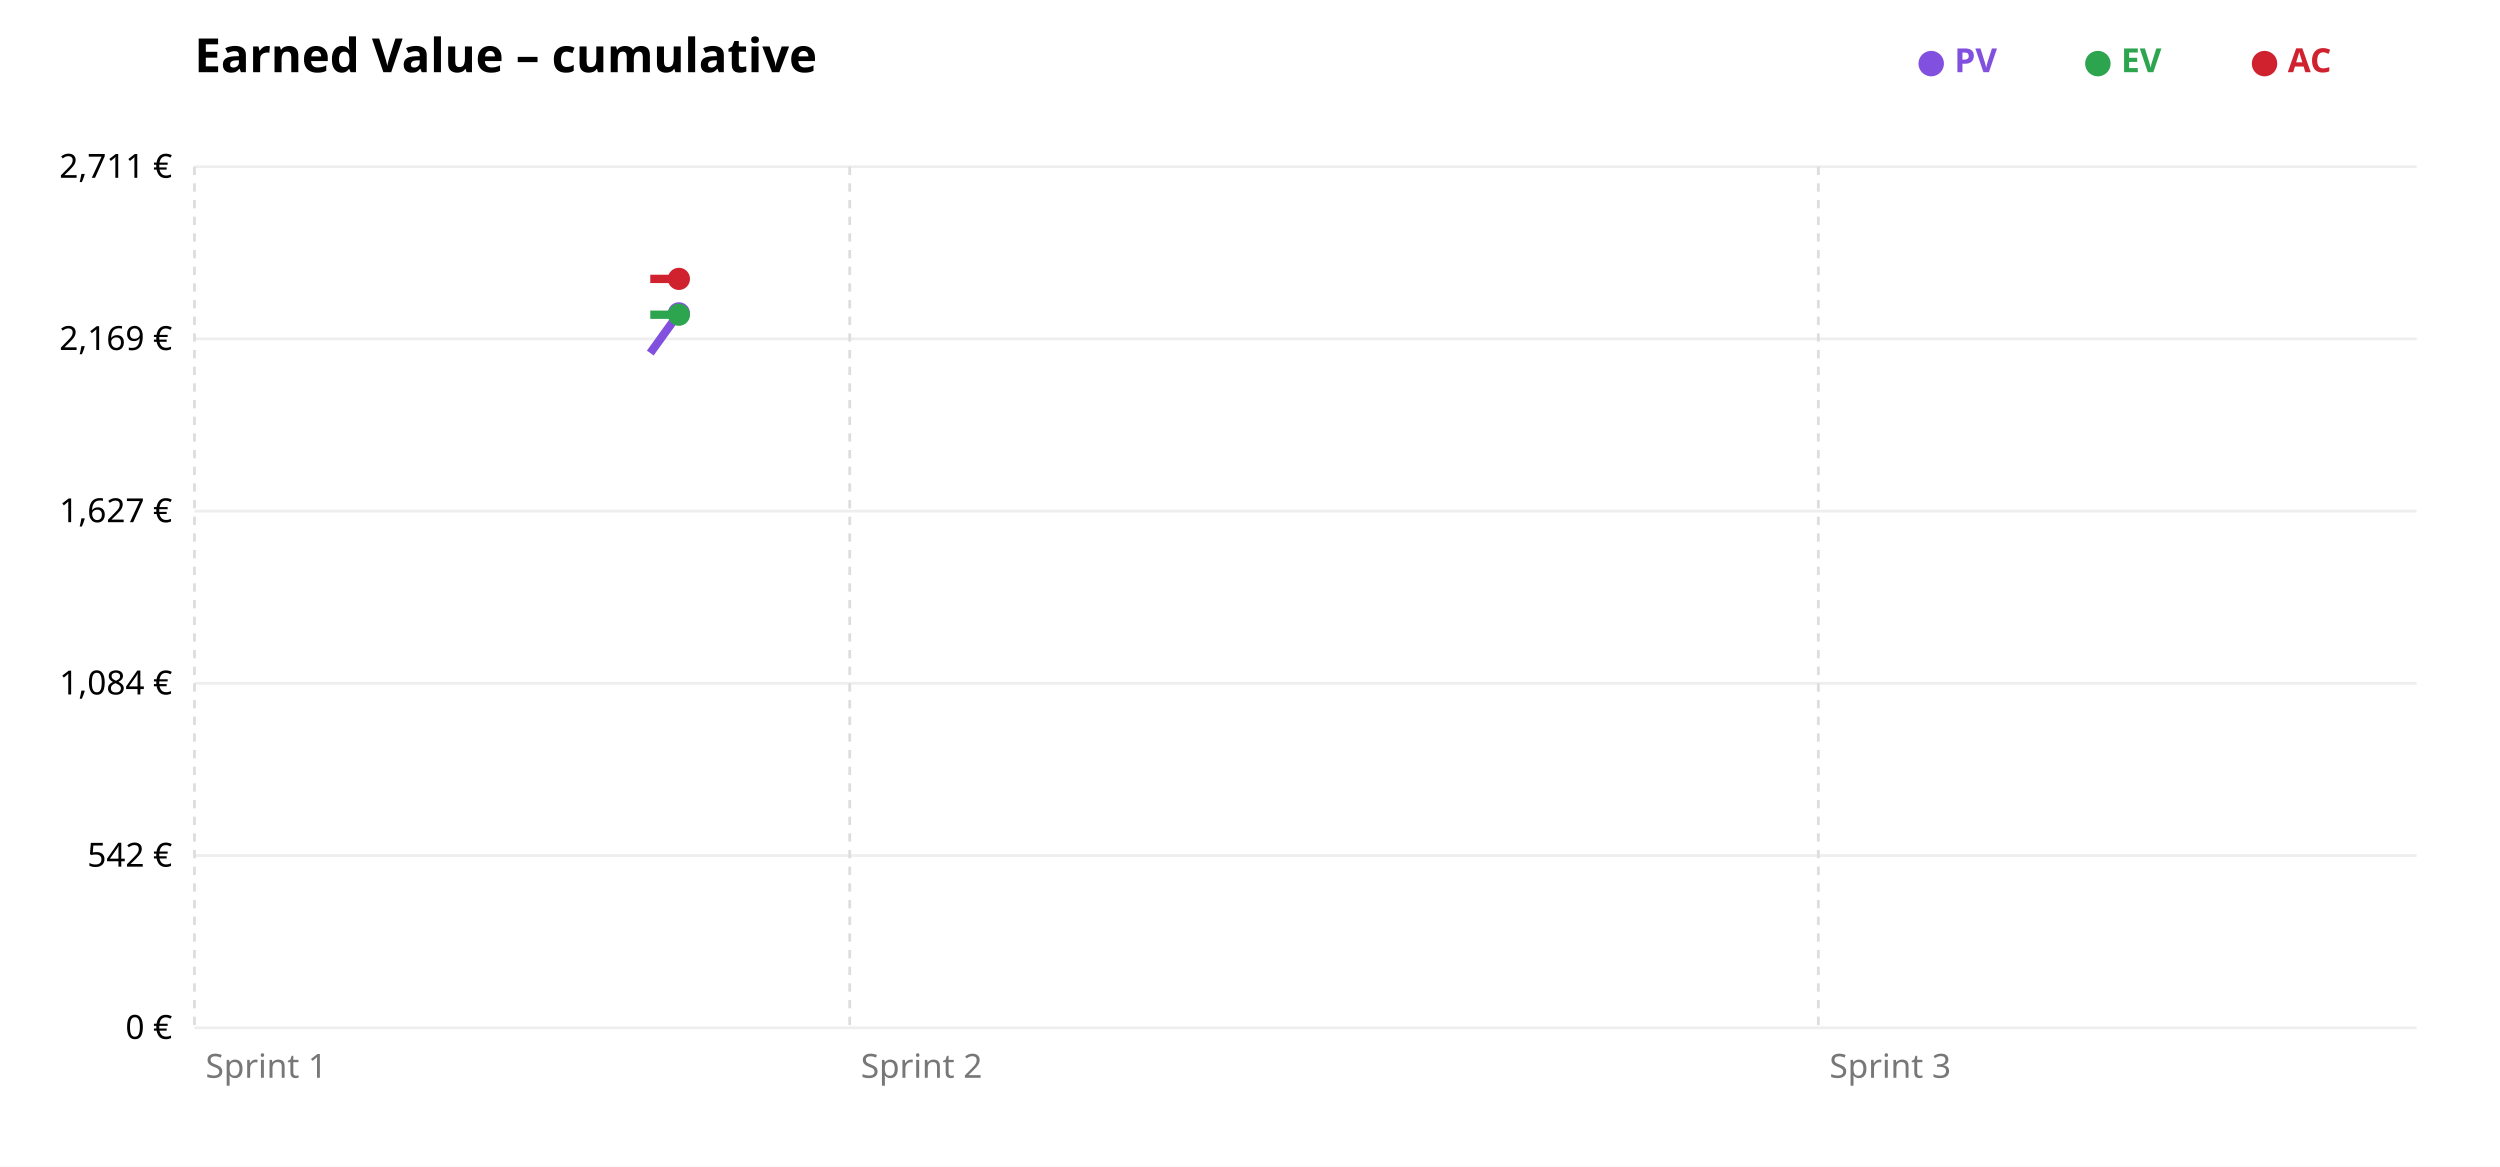
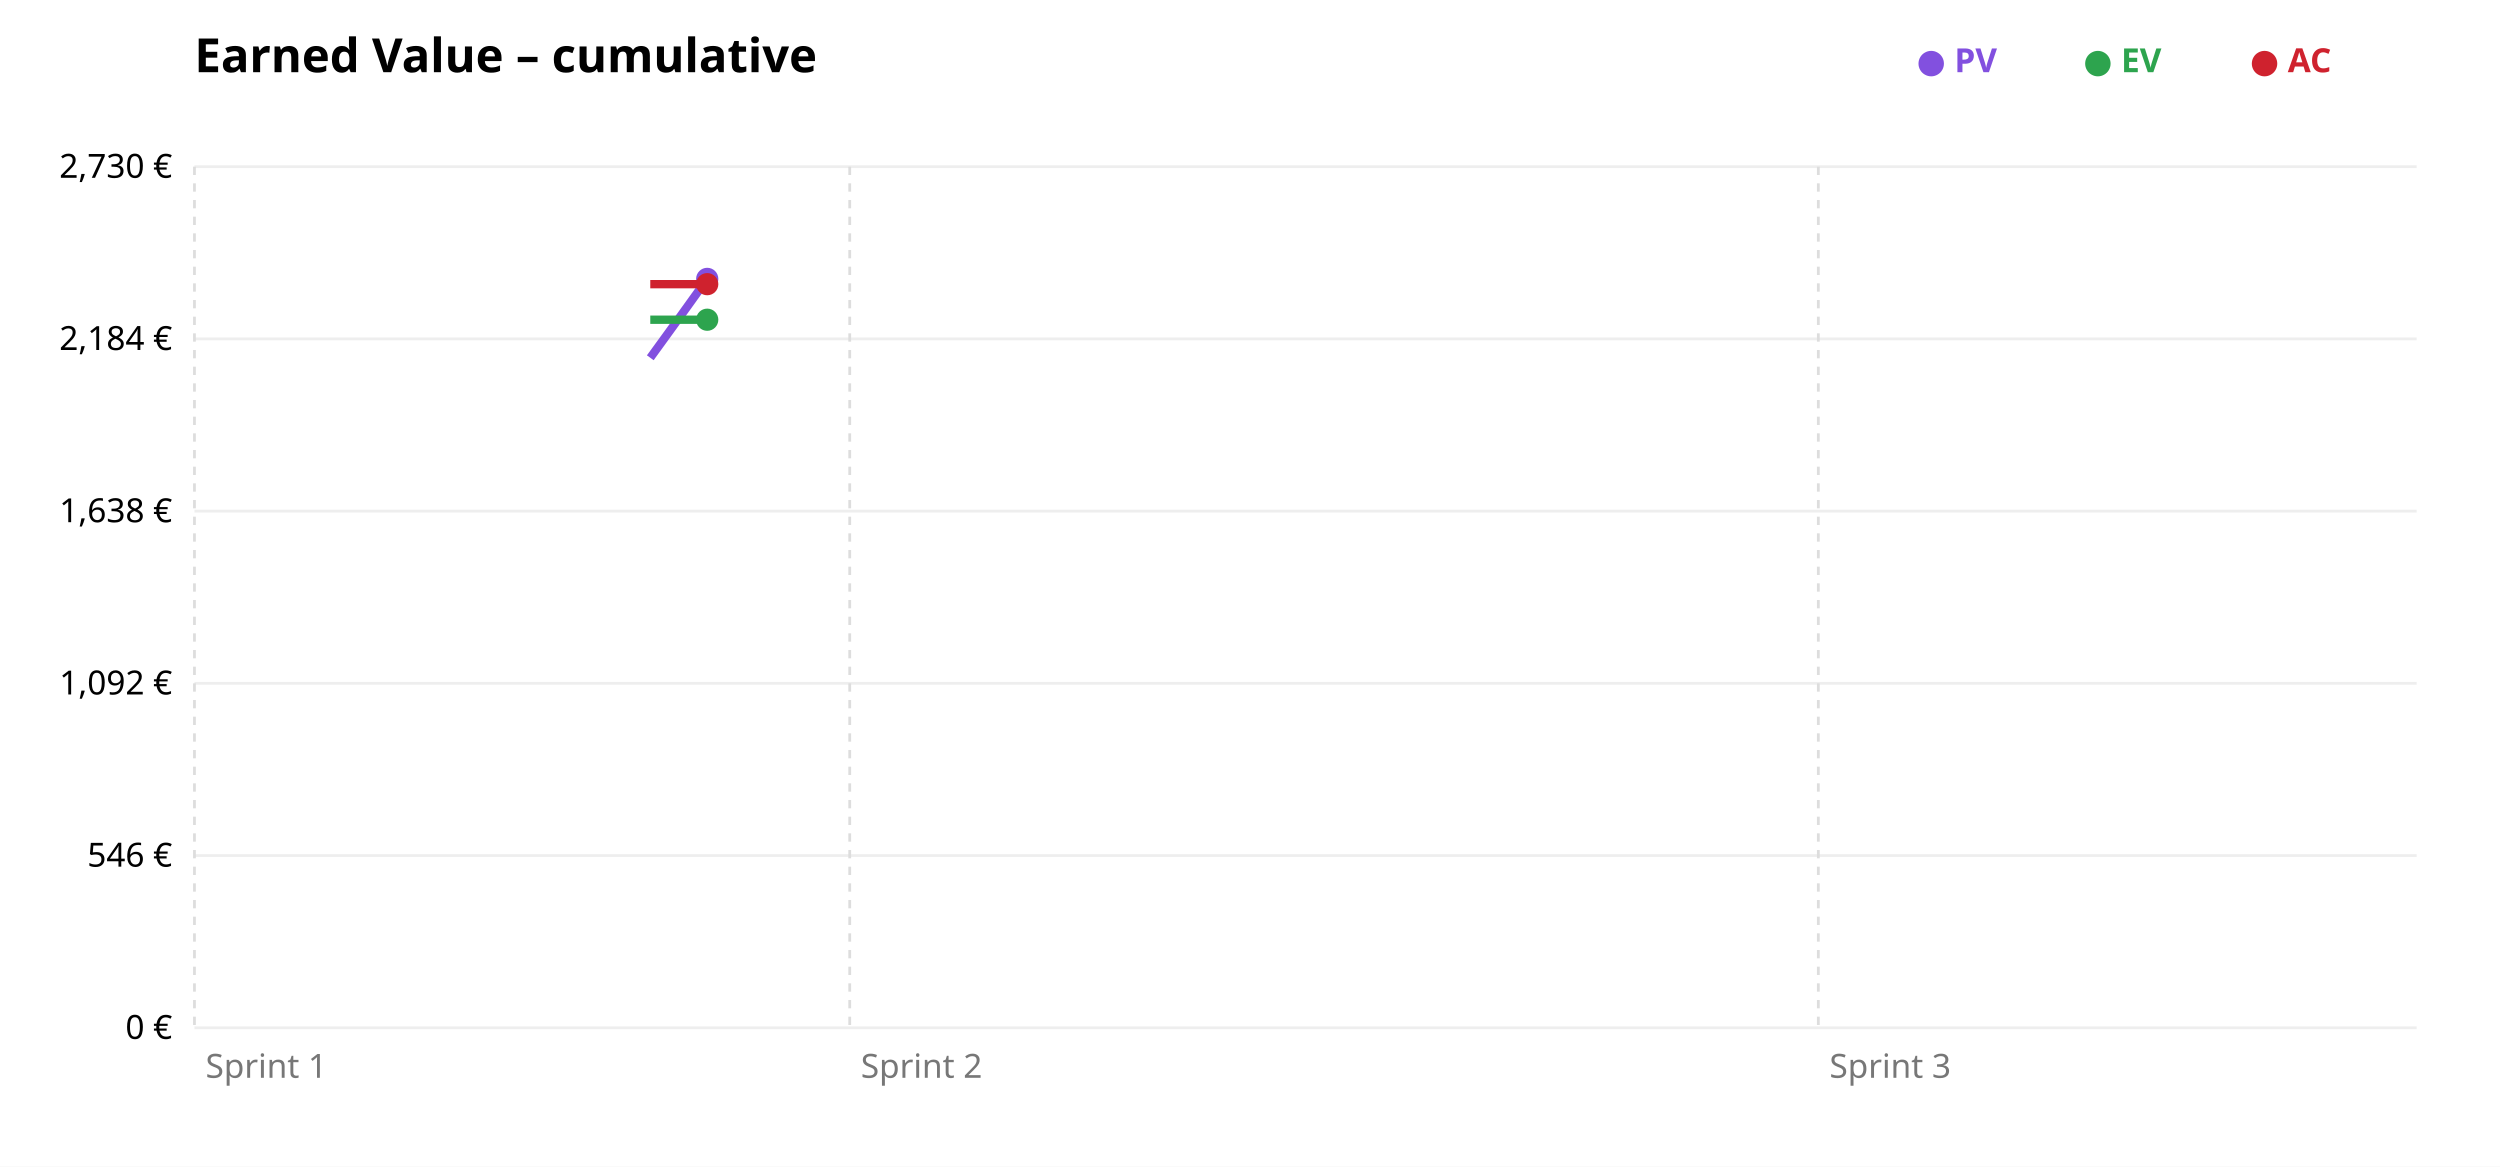
<svg xmlns="http://www.w3.org/2000/svg" width="900" height="420" font-family="sans-serif" font-size="12">
  <rect width="100%" height="100%" fill="white" />
  <text x="70" y="26" font-size="17" font-weight="bold">Earned Value – cumulative</text>
  <line x1="70" y1="370.0" x2="870" y2="370.0" stroke="#eee" />
  <text x="62" y="374.0" text-anchor="end">0 €</text>
  <line x1="70" y1="308.0" x2="870" y2="308.0" stroke="#eee" />
-   <text x="62" y="312.0" text-anchor="end">542 €</text>
+   <text x="62" y="312.0" text-anchor="end">546 €</text>
  <line x1="70" y1="246.0" x2="870" y2="246.0" stroke="#eee" />
-   <text x="62" y="250.0" text-anchor="end">1,084 €</text>
+   <text x="62" y="250.0" text-anchor="end">1,092 €</text>
  <line x1="70" y1="184.0" x2="870" y2="184.0" stroke="#eee" />
-   <text x="62" y="188.0" text-anchor="end">1,627 €</text>
+   <text x="62" y="188.0" text-anchor="end">1,638 €</text>
  <line x1="70" y1="122.0" x2="870" y2="122.0" stroke="#eee" />
-   <text x="62" y="126.0" text-anchor="end">2,169 €</text>
+   <text x="62" y="126.0" text-anchor="end">2,184 €</text>
  <line x1="70" y1="60.0" x2="870" y2="60.0" stroke="#eee" />
-   <text x="62" y="64.0" text-anchor="end">2,711 €</text>
+   <text x="62" y="64.0" text-anchor="end">2,730 €</text>
  <line x1="70.0" y1="60" x2="70.0" y2="370" stroke="#ddd" stroke-dasharray="3 3" />
  <text x="74.0" y="388" fill="#777">Sprint 1</text>
  <line x1="305.9" y1="60" x2="305.9" y2="370" stroke="#ddd" stroke-dasharray="3 3" />
  <text x="309.9" y="388" fill="#777">Sprint 2</text>
  <line x1="654.6" y1="60" x2="654.6" y2="370" stroke="#ddd" stroke-dasharray="3 3" />
  <text x="658.6" y="388" fill="#777">Sprint 3</text>
-   <polyline points="234.1,127.1 244.4,112.8" fill="none" stroke="#8250df" stroke-width="3" />
-   <circle cx="244.4" cy="112.8" r="4" fill="#8250df" />
+   <polyline points="234.1,128.8 244.4,114.6 254.6,100.4" fill="none" stroke="#8250df" stroke-width="3" />
+   <circle cx="254.6" cy="100.4" r="4" fill="#8250df" />
  <text x="690" y="26" fill="#8250df" font-weight="bold">● PV</text>
-   <polyline points="234.1,113.3 244.4,113.3" fill="none" stroke="#2da44e" stroke-width="3" />
-   <circle cx="244.4" cy="113.3" r="4" fill="#2da44e" />
+   <polyline points="234.1,115.1 244.4,115.1 254.6,115.1" fill="none" stroke="#2da44e" stroke-width="3" />
+   <circle cx="254.6" cy="115.1" r="4" fill="#2da44e" />
  <text x="750" y="26" fill="#2da44e" font-weight="bold">● EV</text>
-   <polyline points="234.1,100.4 244.4,100.4" fill="none" stroke="#cf222e" stroke-width="3" />
-   <circle cx="244.4" cy="100.4" r="4" fill="#cf222e" />
+   <polyline points="234.1,102.3 244.4,102.3 254.6,102.3" fill="none" stroke="#cf222e" stroke-width="3" />
+   <circle cx="254.6" cy="102.3" r="4" fill="#cf222e" />
  <text x="810" y="26" fill="#cf222e" font-weight="bold">● AC</text>
</svg>
